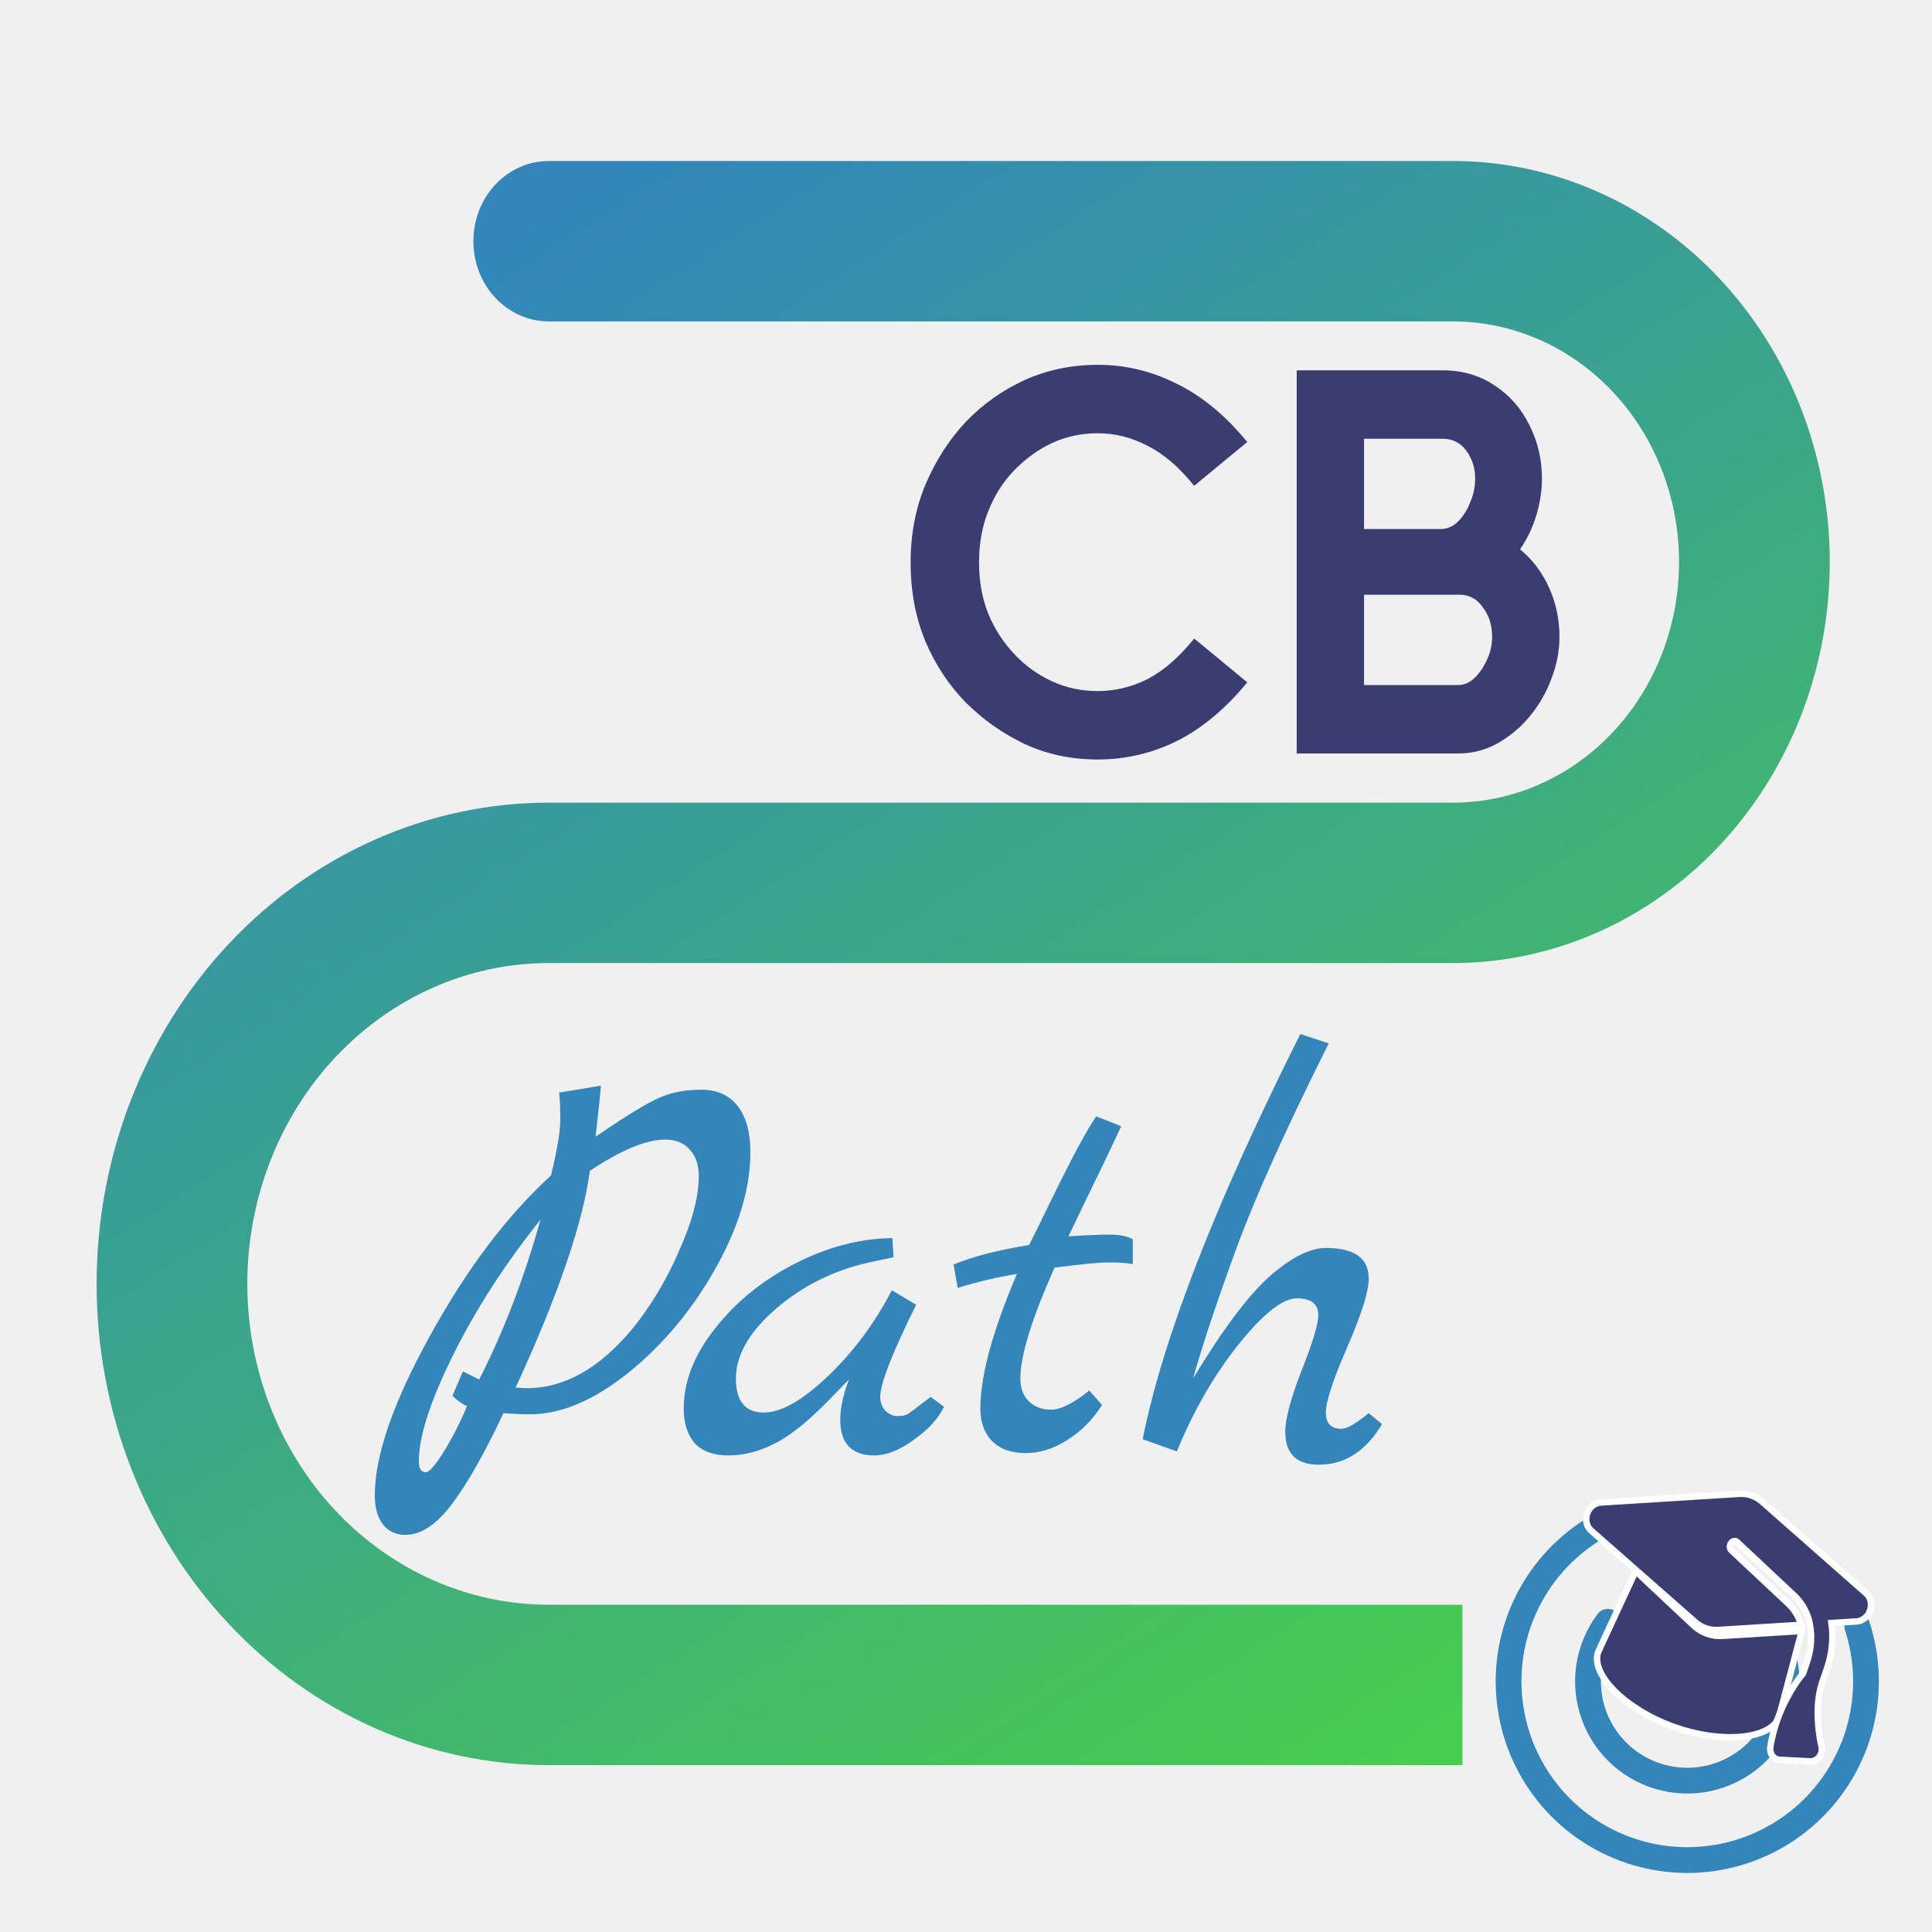
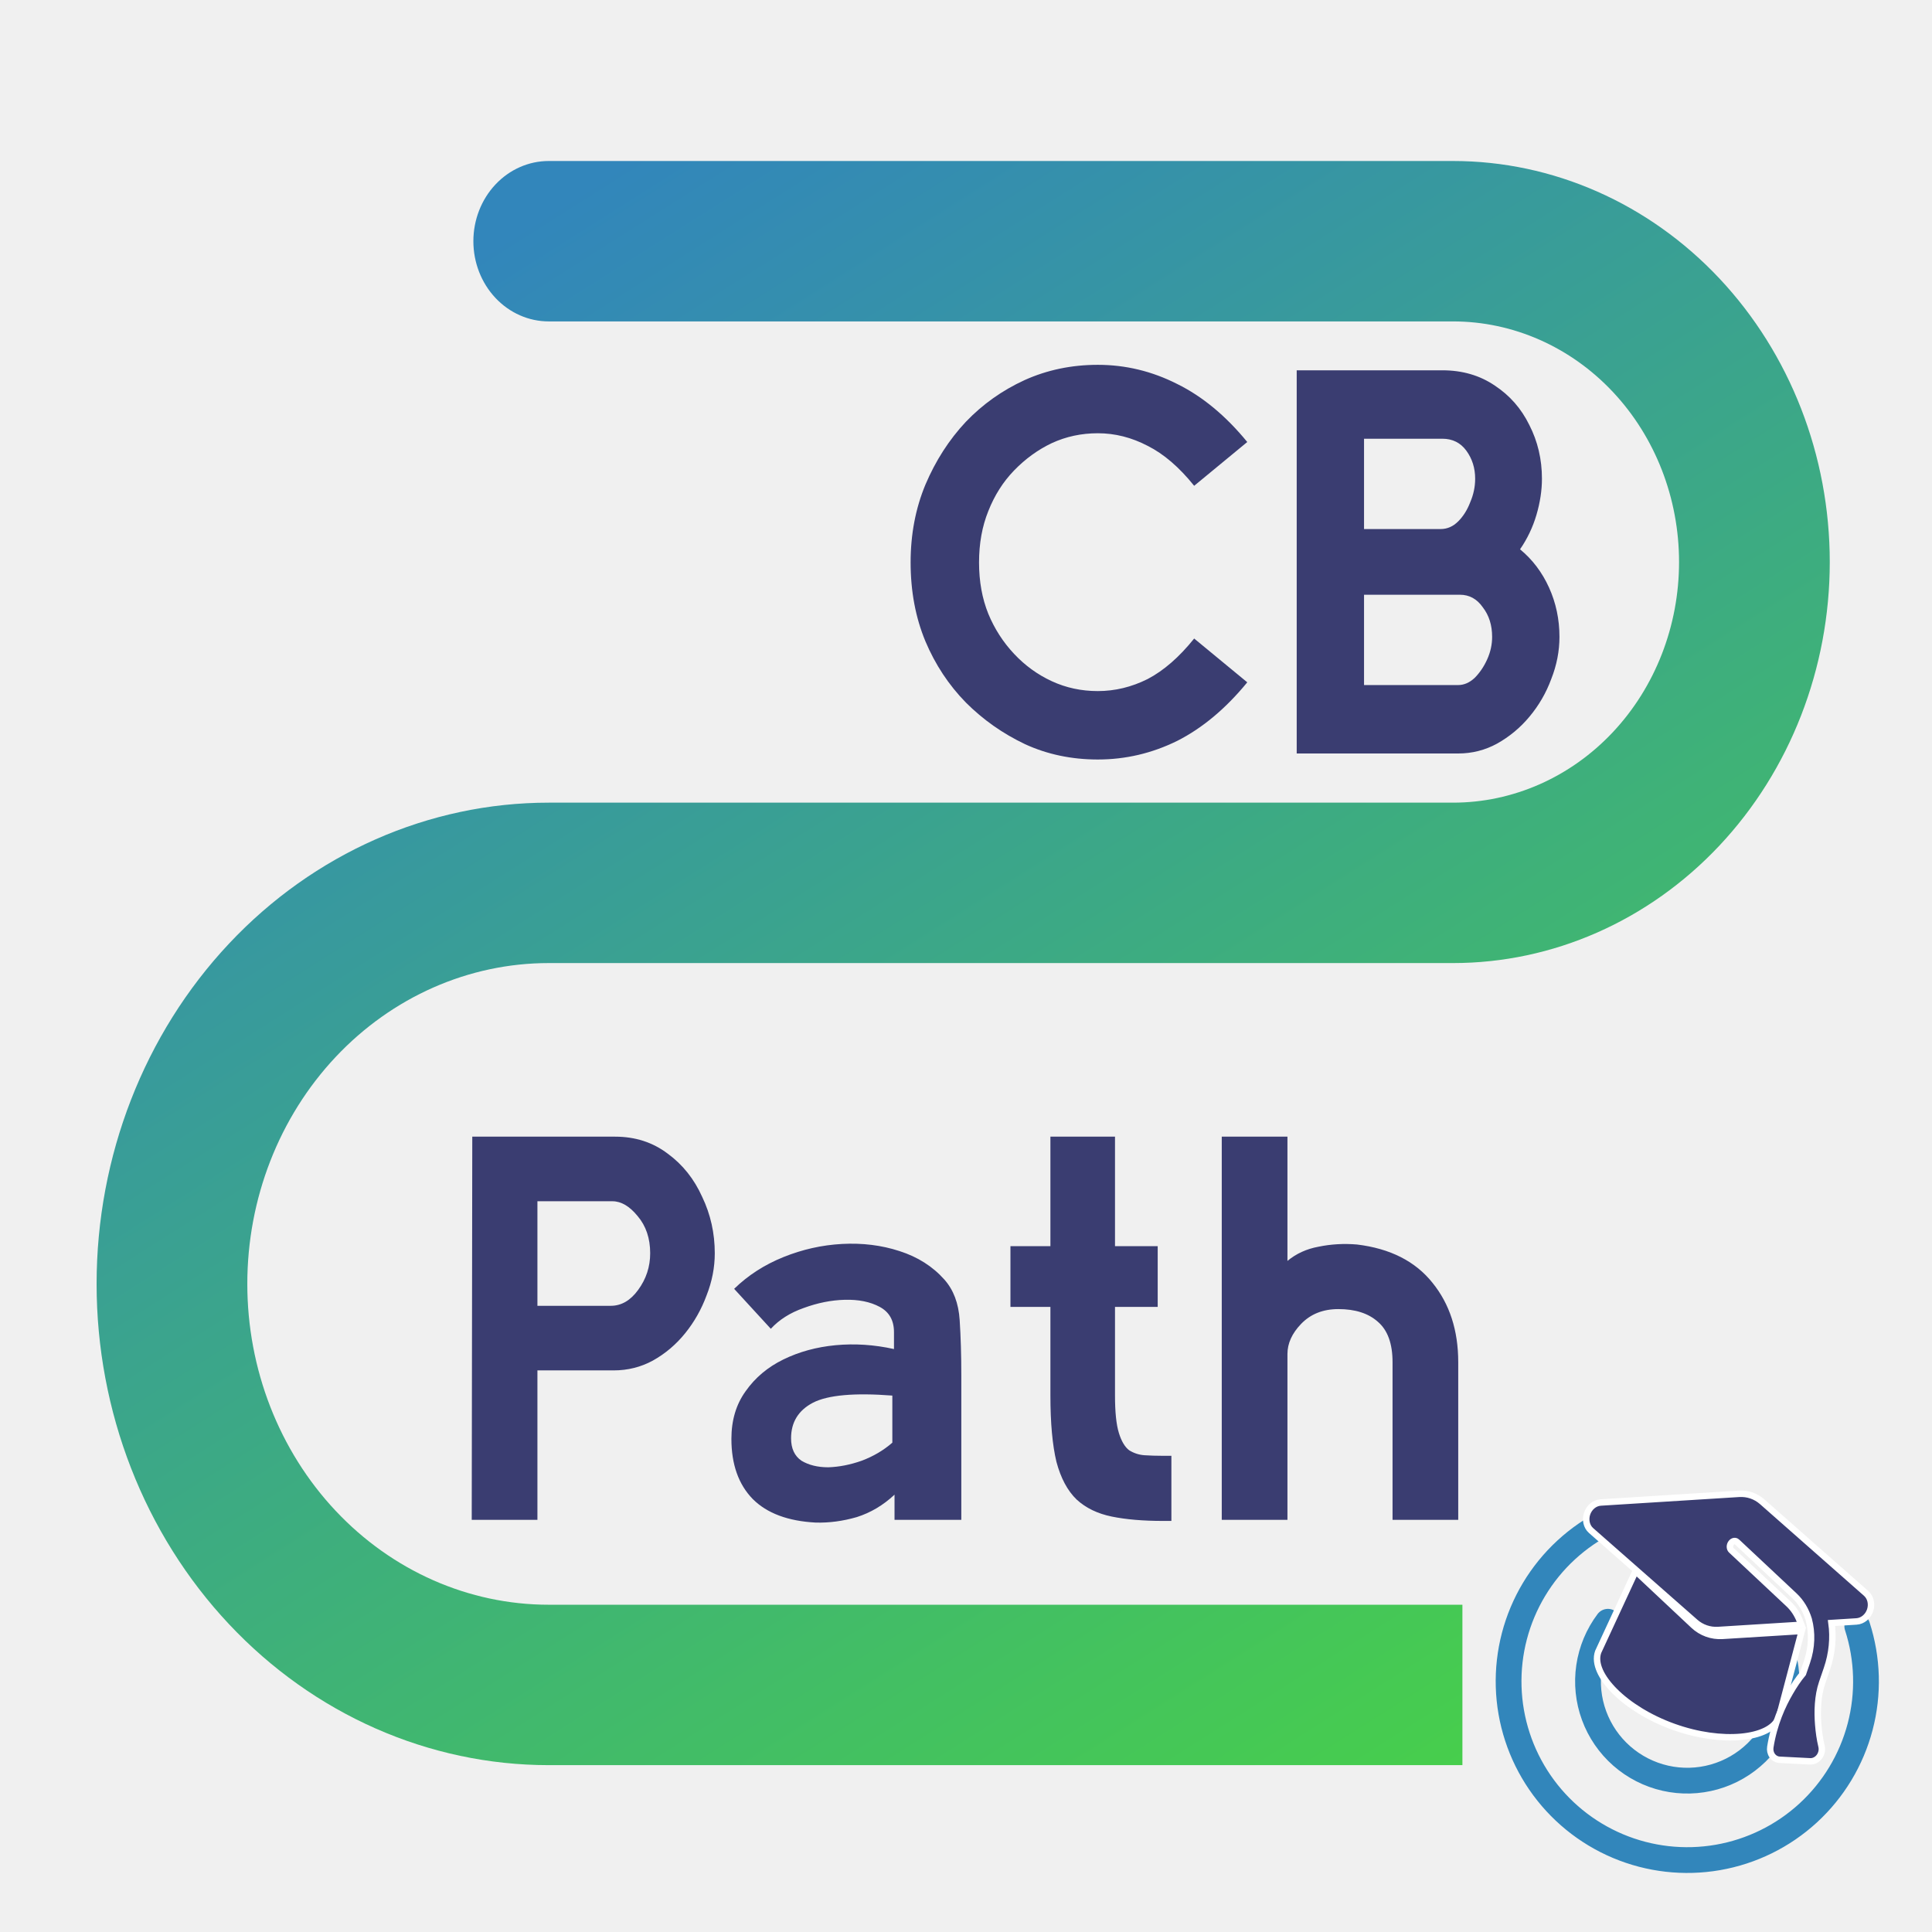
<svg xmlns="http://www.w3.org/2000/svg" width="300" height="300" viewBox="0 0 300 300" fill="none">
  <g clip-path="url(#clip0_72_46)">
    <path d="M85.206 249.182H227.082V274.091H85.206C66.587 274.091 48.729 266.218 35.563 252.204C22.397 238.19 15 219.183 15 199.364C15 179.545 22.397 160.538 35.563 146.523C48.729 132.509 66.587 124.636 85.206 124.636H225.619C234.929 124.636 243.858 120.7 250.441 113.693C257.024 106.686 260.722 97.182 260.722 87.273C260.722 77.363 257.024 67.86 250.441 60.853C243.858 53.846 234.929 49.909 225.619 49.909H85.206C82.103 49.909 79.127 48.597 76.933 46.261C74.738 43.926 73.505 40.758 73.505 37.455C73.505 34.151 74.738 30.983 76.933 28.648C79.127 26.312 82.103 25 85.206 25H225.619C241.136 25 256.017 31.561 266.989 43.239C277.961 54.918 284.125 70.757 284.125 87.273C284.125 103.788 277.961 119.628 266.989 131.306C256.017 142.985 241.136 149.545 225.619 149.545H85.206C72.793 149.545 60.888 154.794 52.111 164.137C43.333 173.48 38.402 186.151 38.402 199.364C38.402 212.576 43.333 225.248 52.111 234.59C60.888 243.933 72.793 249.182 85.206 249.182Z" fill="url(#paint0_linear_72_46)" />
    <path d="M170.47 117.935C166.39 117.935 162.622 117.142 159.165 115.555C155.708 113.912 152.648 111.758 149.985 109.095C147.322 106.375 145.225 103.202 143.695 99.575C142.165 95.892 141.4 91.812 141.4 87.335C141.4 82.972 142.165 78.948 143.695 75.265C145.282 71.525 147.378 68.267 149.985 65.49C152.592 62.77 155.623 60.617 159.08 59.03C162.593 57.443 166.39 56.65 170.47 56.65C174.777 56.65 178.885 57.642 182.795 59.625C186.705 61.552 190.332 64.555 193.675 68.635L185.43 75.435C183.107 72.545 180.698 70.477 178.205 69.23C175.712 67.927 173.133 67.275 170.47 67.275C167.92 67.275 165.54 67.785 163.33 68.805C161.177 69.825 159.222 71.242 157.465 73.055C155.765 74.812 154.433 76.908 153.47 79.345C152.507 81.725 152.025 84.388 152.025 87.335C152.025 90.282 152.507 92.945 153.47 95.325C154.433 97.648 155.765 99.717 157.465 101.53C159.165 103.343 161.12 104.76 163.33 105.78C165.54 106.8 167.92 107.31 170.47 107.31C173.133 107.31 175.712 106.687 178.205 105.44C180.698 104.137 183.107 102.04 185.43 99.15L193.675 105.95C190.332 110.03 186.705 113.062 182.795 115.045C178.885 116.972 174.777 117.935 170.47 117.935ZM201.352 117V57.5H223.962C227.078 57.5 229.798 58.293 232.122 59.88C234.445 61.41 236.23 63.45 237.477 66C238.78 68.55 239.432 71.327 239.432 74.33C239.432 76.143 239.148 78.013 238.582 79.94C238.015 81.867 237.165 83.652 236.032 85.295C237.958 86.882 239.46 88.865 240.537 91.245C241.613 93.625 242.152 96.175 242.152 98.895C242.152 101.105 241.727 103.287 240.877 105.44C240.083 107.593 238.95 109.548 237.477 111.305C236.06 113.005 234.388 114.393 232.462 115.47C230.592 116.49 228.58 117 226.427 117H201.352ZM211.807 82.15H223.707C224.727 82.15 225.633 81.753 226.427 80.96C227.22 80.167 227.843 79.175 228.297 77.985C228.807 76.795 229.062 75.577 229.062 74.33C229.062 72.687 228.608 71.242 227.702 69.995C226.795 68.748 225.548 68.125 223.962 68.125H211.807V82.15ZM211.807 106.375H226.427C227.333 106.375 228.183 106.007 228.977 105.27C229.77 104.477 230.422 103.513 230.932 102.38C231.442 101.247 231.697 100.085 231.697 98.895C231.697 97.082 231.215 95.552 230.252 94.305C229.345 93.002 228.155 92.35 226.682 92.35H211.807V106.375Z" fill="#3A3D71" />
-     <path d="M92.49 176.5C97.41 173.14 100.77 171.1 102.57 170.38C104.37 169.6 106.47 169.21 108.87 169.21C111.33 169.21 113.22 170.05 114.54 171.73C115.86 173.41 116.52 175.81 116.52 178.93C116.52 184.51 114.72 190.51 111.12 196.93C107.52 203.35 103.02 208.75 97.62 213.13C92.22 217.45 87.12 219.61 82.32 219.61C81.12 219.61 79.74 219.55 78.18 219.43C75.24 225.67 72.57 230.38 70.17 233.56C67.77 236.74 65.37 238.33 62.97 238.33C61.47 238.33 60.3 237.79 59.46 236.71C58.62 235.63 58.2 234.13 58.2 232.21C58.2 226.03 61.05 217.78 66.75 207.46C72.45 197.08 78.72 188.77 85.56 182.53C86.52 178.57 87 175.69 87 173.89C87 172.03 86.94 170.62 86.82 169.66L93.3 168.58C93.3 169 93.03 171.64 92.49 176.5ZM71.88 212.95L74.4 214.21C78.18 206.83 81.36 198.55 83.94 189.37C78.42 196.27 73.89 203.29 70.35 210.43C66.81 217.57 65.04 223.06 65.04 226.9C65.04 228.04 65.4 228.61 66.12 228.61C66.66 228.61 67.62 227.5 69 225.28C70.38 223 71.55 220.69 72.51 218.35C71.73 217.99 70.98 217.45 70.26 216.73L71.88 212.95ZM80.07 215.47L81.78 215.56C87.6 215.56 93.06 212.5 98.16 206.38C101.04 202.84 103.47 198.79 105.45 194.23C107.49 189.67 108.51 185.8 108.51 182.62C108.51 180.88 108.03 179.5 107.07 178.48C106.17 177.46 104.91 176.95 103.29 176.95C100.35 176.95 96.45 178.57 91.59 181.81C90.51 189.91 86.67 201.13 80.07 215.47ZM144.51 216.91L146.58 218.44C145.74 220.24 144.18 221.95 141.9 223.57C139.68 225.19 137.64 226 135.78 226C132.24 226 130.47 224.14 130.47 220.42C130.47 218.68 130.92 216.61 131.82 214.21L128.49 217.63C125.25 220.93 122.43 223.15 120.03 224.29C117.69 225.43 115.38 226 113.1 226C110.82 226 109.08 225.37 107.88 224.11C106.74 222.79 106.17 220.99 106.17 218.71C106.17 214.51 107.79 210.37 111.03 206.29C114.27 202.15 118.41 198.79 123.45 196.21C128.49 193.63 133.53 192.31 138.57 192.25L138.75 195.22L134.97 196.03C129.51 197.23 124.68 199.63 120.48 203.23C116.34 206.83 114.27 210.43 114.27 214.03C114.27 217.57 115.71 219.34 118.59 219.34C121.29 219.34 124.62 217.45 128.58 213.67C132.54 209.89 135.84 205.45 138.48 200.35L142.26 202.6C138.54 210.1 136.68 214.87 136.68 216.91C136.68 217.75 136.95 218.47 137.49 219.07C138.09 219.61 138.66 219.88 139.2 219.88C139.8 219.88 140.19 219.85 140.37 219.79C140.55 219.73 140.73 219.67 140.91 219.61C141.09 219.49 141.3 219.34 141.54 219.16C141.84 218.98 142.08 218.8 142.26 218.62C142.5 218.44 142.86 218.17 143.34 217.81C143.82 217.45 144.21 217.15 144.51 216.91ZM169.148 215.92L171.128 218.17C169.628 220.51 167.798 222.34 165.638 223.66C163.538 224.98 161.408 225.64 159.248 225.64C157.088 225.64 155.378 225.04 154.118 223.84C152.858 222.58 152.228 220.87 152.228 218.71C152.228 213.67 154.118 206.71 157.898 197.83C154.838 198.31 151.778 199.03 148.718 199.99L148.088 196.48L147.998 196.39C150.998 195.13 154.928 194.11 159.788 193.33C160.268 192.43 161.348 190.24 163.028 186.76C166.388 179.86 168.788 175.39 170.228 173.35L174.098 174.88C173.498 176.2 172.448 178.42 170.947 181.54C169.448 184.6 167.768 188.08 165.908 191.98C168.608 191.8 170.738 191.71 172.298 191.71C173.858 191.71 175.058 191.95 175.898 192.43V196.3C175.058 196.12 173.828 196.03 172.208 196.03C170.648 196.03 167.828 196.3 163.748 196.84C160.208 204.76 158.438 210.52 158.438 214.12C158.438 215.5 158.858 216.64 159.698 217.54C160.598 218.44 161.768 218.89 163.208 218.89C164.708 218.89 166.688 217.9 169.148 215.92ZM212.535 219.43L214.605 221.14C212.085 225.34 208.815 227.44 204.795 227.44C201.315 227.44 199.575 225.73 199.575 222.31C199.575 220.33 200.415 217.18 202.095 212.86C203.835 208.48 204.705 205.6 204.705 204.22C204.705 202.48 203.595 201.61 201.375 201.61C199.155 201.61 196.125 204.01 192.285 208.81C188.505 213.55 185.325 219.07 182.745 225.37L177.435 223.48C180.555 207.82 188.715 186.85 201.915 160.57L206.325 162.01C199.665 175.33 194.895 185.92 192.015 193.78C189.015 201.94 186.765 208.69 185.265 214.03C189.885 206.41 193.845 201.13 197.145 198.19C200.505 195.25 203.415 193.78 205.875 193.78C210.315 193.78 212.535 195.37 212.535 198.55C212.535 200.53 211.425 204.07 209.205 209.17C206.985 214.27 205.875 217.66 205.875 219.34C205.875 221.02 206.685 221.86 208.305 221.86C209.145 221.86 210.555 221.05 212.535 219.43Z" fill="#3286BB" />
-     <path d="M288.396 252.518C290.037 257.575 290.191 262.997 288.839 268.139C287.487 273.281 284.686 277.926 280.77 281.522C276.854 285.118 271.987 287.513 266.749 288.423C261.511 289.332 256.122 288.718 251.222 286.653C246.323 284.588 242.12 281.159 239.114 276.774C236.107 272.389 234.424 267.233 234.264 261.919C234.103 256.604 235.473 251.356 238.21 246.798C240.946 242.24 244.935 238.564 249.701 236.207" stroke="#3286BB" stroke-width="4" stroke-linecap="round" stroke-linejoin="round" />
+     <path d="M73.25 236L73.335 176.5H95.52C98.637 176.5 101.357 177.378 103.68 179.135C106.003 180.835 107.788 183.073 109.035 185.85C110.338 188.57 110.99 191.488 110.99 194.605C110.99 196.815 110.565 198.997 109.715 201.15C108.922 203.303 107.817 205.258 106.4 207.015C104.983 208.772 103.312 210.188 101.385 211.265C99.515 212.285 97.475 212.795 95.265 212.795H83.45V236H73.25ZM83.45 202.765H94.84C96.483 202.765 97.9 201.943 99.09 200.3C100.337 198.6 100.96 196.702 100.96 194.605C100.96 192.282 100.308 190.355 99.005 188.825C97.758 187.295 96.455 186.53 95.095 186.53H83.45V202.765ZM126.662 236.425C122.355 236.198 119.097 234.98 116.887 232.77C114.677 230.503 113.572 227.387 113.572 223.42C113.572 220.53 114.309 218.065 115.782 216.025C117.255 213.928 119.21 212.285 121.647 211.095C124.084 209.905 126.775 209.168 129.722 208.885C132.725 208.602 135.757 208.8 138.817 209.48V206.845C138.817 205.032 138.08 203.728 136.607 202.935C135.134 202.142 133.32 201.773 131.167 201.83C129.07 201.887 126.945 202.312 124.792 203.105C122.695 203.842 120.995 204.918 119.692 206.335L113.997 200.13C116.15 198.033 118.7 196.39 121.647 195.2C124.594 194.01 127.625 193.33 130.742 193.16C133.915 192.99 136.89 193.358 139.667 194.265C142.5 195.172 144.824 196.645 146.637 198.685C148.054 200.272 148.847 202.368 149.017 204.975C149.187 207.582 149.272 210.443 149.272 213.56V236H138.902V232.09C137.145 233.733 135.19 234.895 133.037 235.575C130.884 236.198 128.759 236.482 126.662 236.425ZM138.562 224.015V216.705C132.669 216.252 128.56 216.62 126.237 217.81C123.97 219 122.837 220.842 122.837 223.335C122.837 224.922 123.375 226.083 124.452 226.82C125.585 227.5 126.974 227.84 128.617 227.84C130.317 227.783 132.045 227.443 133.802 226.82C135.615 226.14 137.202 225.205 138.562 224.015ZM163.107 216.705V202.935H156.902V193.5H163.107V176.5H173.137V193.5H179.767V202.935H173.137V216.705C173.137 219.255 173.335 221.182 173.732 222.485C174.129 223.788 174.667 224.695 175.347 225.205C176.084 225.658 176.877 225.913 177.727 225.97C178.634 226.027 179.54 226.055 180.447 226.055H181.892V236.17H180.617C177.5 236.17 174.837 235.943 172.627 235.49C170.417 235.037 168.604 234.158 167.187 232.855C165.77 231.495 164.722 229.54 164.042 226.99C163.419 224.383 163.107 220.955 163.107 216.705ZM226.434 236H216.234V211.52C216.234 208.63 215.469 206.533 213.939 205.23C212.466 203.927 210.426 203.275 207.819 203.275C205.439 203.275 203.512 204.04 202.039 205.57C200.622 207.043 199.914 208.602 199.914 210.245V236H189.714V176.5H199.914V195.795C201.274 194.662 202.889 193.925 204.759 193.585C206.686 193.188 208.669 193.075 210.709 193.245C215.866 193.868 219.776 195.852 222.439 199.195C225.102 202.482 226.434 206.59 226.434 211.52V236Z" fill="#3A3D71" />
+     <path d="M288.396 252.518C290.037 257.575 290.191 262.997 288.839 268.139C287.487 273.281 284.686 277.926 280.77 281.522C276.854 285.118 271.987 287.513 266.749 288.423C261.511 289.332 256.122 288.718 251.222 286.653C246.323 284.588 242.12 281.159 239.114 276.774C236.107 272.389 234.424 267.233 234.264 261.919C234.103 256.605 235.473 251.356 238.21 246.798C240.946 242.24 244.935 238.564 249.701 236.207" stroke="#3286BB" stroke-width="4" stroke-linecap="round" stroke-linejoin="round" />
    <path d="M249.673 251.824C248.128 253.881 247.122 256.291 246.747 258.836C246.372 261.381 246.64 263.979 247.526 266.394C248.412 268.809 249.888 270.964 251.82 272.662C253.752 274.361 256.078 275.549 258.587 276.118C261.095 276.688 263.706 276.62 266.182 275.922C268.658 275.224 270.92 273.918 272.762 272.122C274.603 270.326 275.966 268.098 276.727 265.641C277.487 263.183 277.62 260.575 277.115 258.052" stroke="#3286BB" stroke-width="4" stroke-linecap="round" stroke-linejoin="round" />
-     <path d="M276.252 266.594L276.247 266.615L276.239 266.636C275.911 267.547 275.136 268.243 274.126 268.739C273.113 269.236 271.815 269.555 270.34 269.69C267.389 269.959 263.644 269.498 259.839 268.126C256.034 266.754 252.856 264.72 250.756 262.629C249.706 261.584 248.911 260.51 248.447 259.481C247.986 258.455 247.834 257.424 248.162 256.514L248.17 256.493L248.179 256.473L253.687 244.583L253.978 243.955L254.483 244.429L262.967 252.392C262.967 252.392 262.967 252.392 262.967 252.392C263.58 252.967 264.287 253.398 265.05 253.673C265.813 253.948 266.639 254.069 267.469 254.016L267.47 254.016L279.084 253.298L279.775 253.255L279.598 253.925L276.252 266.594Z" fill="#3A3D71" stroke="white" />
-     <path d="M273.605 233.17L273.607 233.172L289.776 247.423L289.776 247.423L289.779 247.425C290.496 248.067 290.705 249.125 290.384 250.064C290.063 251.002 289.249 251.71 288.289 251.777L288.285 251.777L284.394 252.021C284.711 254.312 284.491 256.755 283.683 259.115L282.942 261.279C282.225 263.372 282.174 265.797 282.335 267.811C282.427 268.943 282.583 270.071 282.842 271.144C282.979 271.695 282.86 272.297 282.52 272.765C282.179 273.234 281.643 273.528 281.069 273.499L276.355 273.259C276.353 273.259 276.352 273.259 276.351 273.259C275.87 273.239 275.454 272.983 275.187 272.611C274.914 272.231 274.819 271.742 274.897 271.275C275.461 267.707 276.789 264.792 277.966 262.783C278.548 261.776 279.215 260.759 279.969 259.861L280.587 258.055C281.351 255.825 281.413 253.501 280.855 251.44C280.419 250.026 279.671 248.761 278.63 247.785L278.63 247.785L269.712 239.425C269.712 239.425 269.712 239.424 269.712 239.424C269.496 239.223 269.103 239.217 268.821 239.582C268.52 239.972 268.58 240.482 268.825 240.711L268.826 240.712L277.745 249.073L277.746 249.074C278.509 249.793 279.083 250.685 279.462 251.66L279.71 252.298L279.027 252.341L266.789 253.105L266.786 253.105C266.142 253.142 265.503 253.058 264.896 252.85C264.289 252.642 263.732 252.317 263.246 251.893L263.244 251.891L247.061 237.662C246.334 237.026 246.132 235.955 246.452 235.021C246.773 234.082 247.587 233.374 248.547 233.307L248.551 233.307L270.061 231.958L270.061 231.958L270.064 231.958C270.708 231.922 271.347 232.006 271.955 232.214C272.562 232.422 273.118 232.747 273.605 233.17Z" fill="#3A3D71" stroke="white" />
+     <path d="M276.252 266.594L276.247 266.615L276.239 266.636C275.911 267.547 275.136 268.243 274.126 268.739C273.113 269.236 271.815 269.555 270.34 269.69C267.389 269.959 263.644 269.498 259.839 268.126C256.034 266.754 252.856 264.72 250.756 262.629C249.706 261.584 248.911 260.51 248.447 259.481C247.986 258.455 247.834 257.424 248.162 256.514L248.17 256.493L248.179 256.473L253.687 244.583L253.978 243.955L254.483 244.429L262.967 252.392C263.58 252.967 264.287 253.398 265.05 253.673C265.813 253.948 266.639 254.069 267.469 254.016L267.47 254.016L279.084 253.298L279.775 253.255L279.598 253.925L276.252 266.594Z" fill="#3A3D71" stroke="white" />
+     <path d="M273.605 233.171L273.607 233.172L289.776 247.423L289.776 247.423L289.779 247.426C290.496 248.067 290.705 249.125 290.384 250.064C290.063 251.002 289.249 251.71 288.289 251.777L288.285 251.777L284.394 252.021C284.711 254.312 284.491 256.756 283.683 259.115L282.942 261.279C282.225 263.372 282.174 265.797 282.335 267.811C282.427 268.943 282.583 270.071 282.842 271.144C282.979 271.695 282.86 272.297 282.52 272.765C282.179 273.234 281.643 273.528 281.069 273.499L276.355 273.259C276.353 273.259 276.352 273.259 276.351 273.259C275.87 273.239 275.454 272.983 275.187 272.611C274.914 272.231 274.819 271.742 274.897 271.275C275.46 267.707 276.789 264.792 277.966 262.783C278.548 261.776 279.215 260.759 279.969 259.861L280.587 258.056C281.351 255.825 281.413 253.501 280.855 251.44C280.419 250.026 279.671 248.761 278.63 247.785L278.63 247.785L269.712 239.425C269.712 239.425 269.712 239.424 269.712 239.424C269.496 239.224 269.103 239.217 268.821 239.582C268.52 239.972 268.58 240.482 268.825 240.711L268.826 240.712L277.745 249.073L277.746 249.074C278.509 249.793 279.083 250.685 279.462 251.66L279.71 252.298L279.027 252.341L266.789 253.105L266.786 253.105C266.142 253.142 265.503 253.058 264.896 252.85C264.289 252.642 263.732 252.317 263.246 251.893L263.244 251.891L247.061 237.662C246.334 237.026 246.132 235.955 246.452 235.021C246.773 234.082 247.587 233.374 248.547 233.307L248.551 233.307L270.061 231.958L270.061 231.958L270.064 231.958C270.708 231.922 271.347 232.006 271.955 232.214C272.562 232.422 273.118 232.747 273.605 233.171Z" fill="#3A3D71" stroke="white" />
  </g>
  <defs>
    <linearGradient id="paint0_linear_72_46" x1="74.5" y1="39" x2="224.5" y2="276" gradientUnits="userSpaceOnUse">
      <stop stop-color="#3286BB" />
      <stop offset="1" stop-color="#47CE4C" />
    </linearGradient>
    <clipPath id="clip0_72_46">
      <rect width="300" height="300" fill="white" />
    </clipPath>
  </defs>
</svg>
